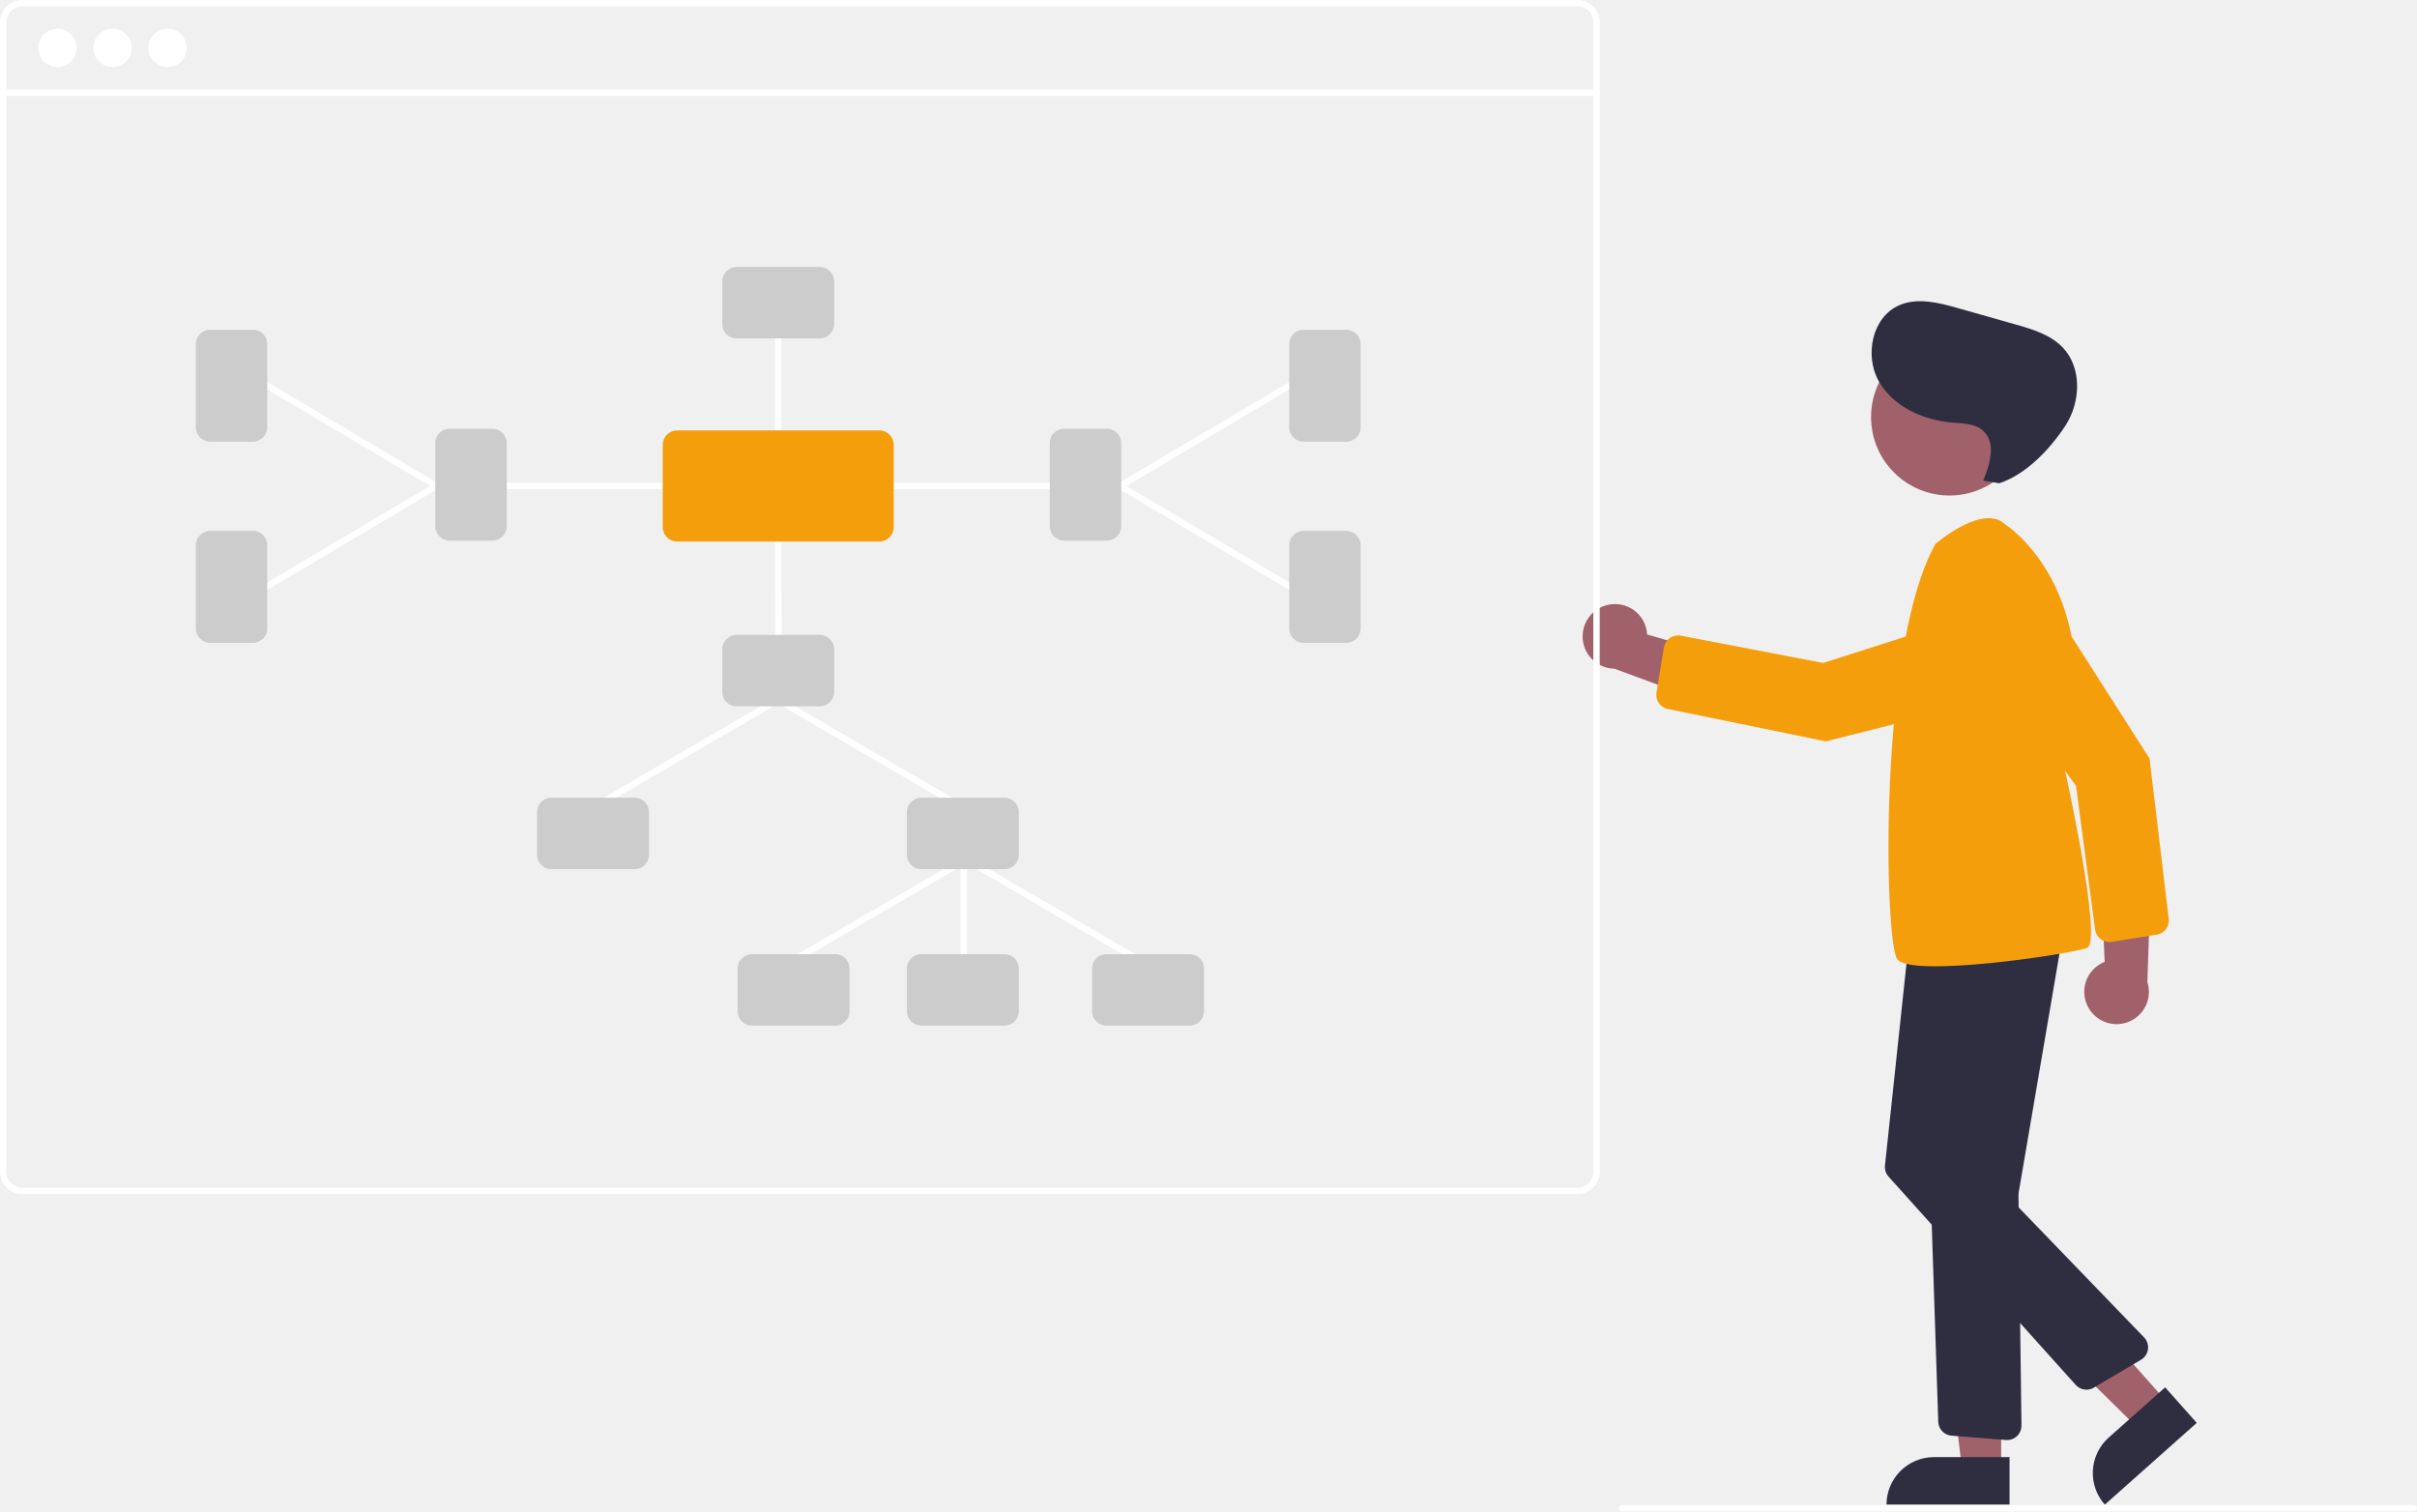
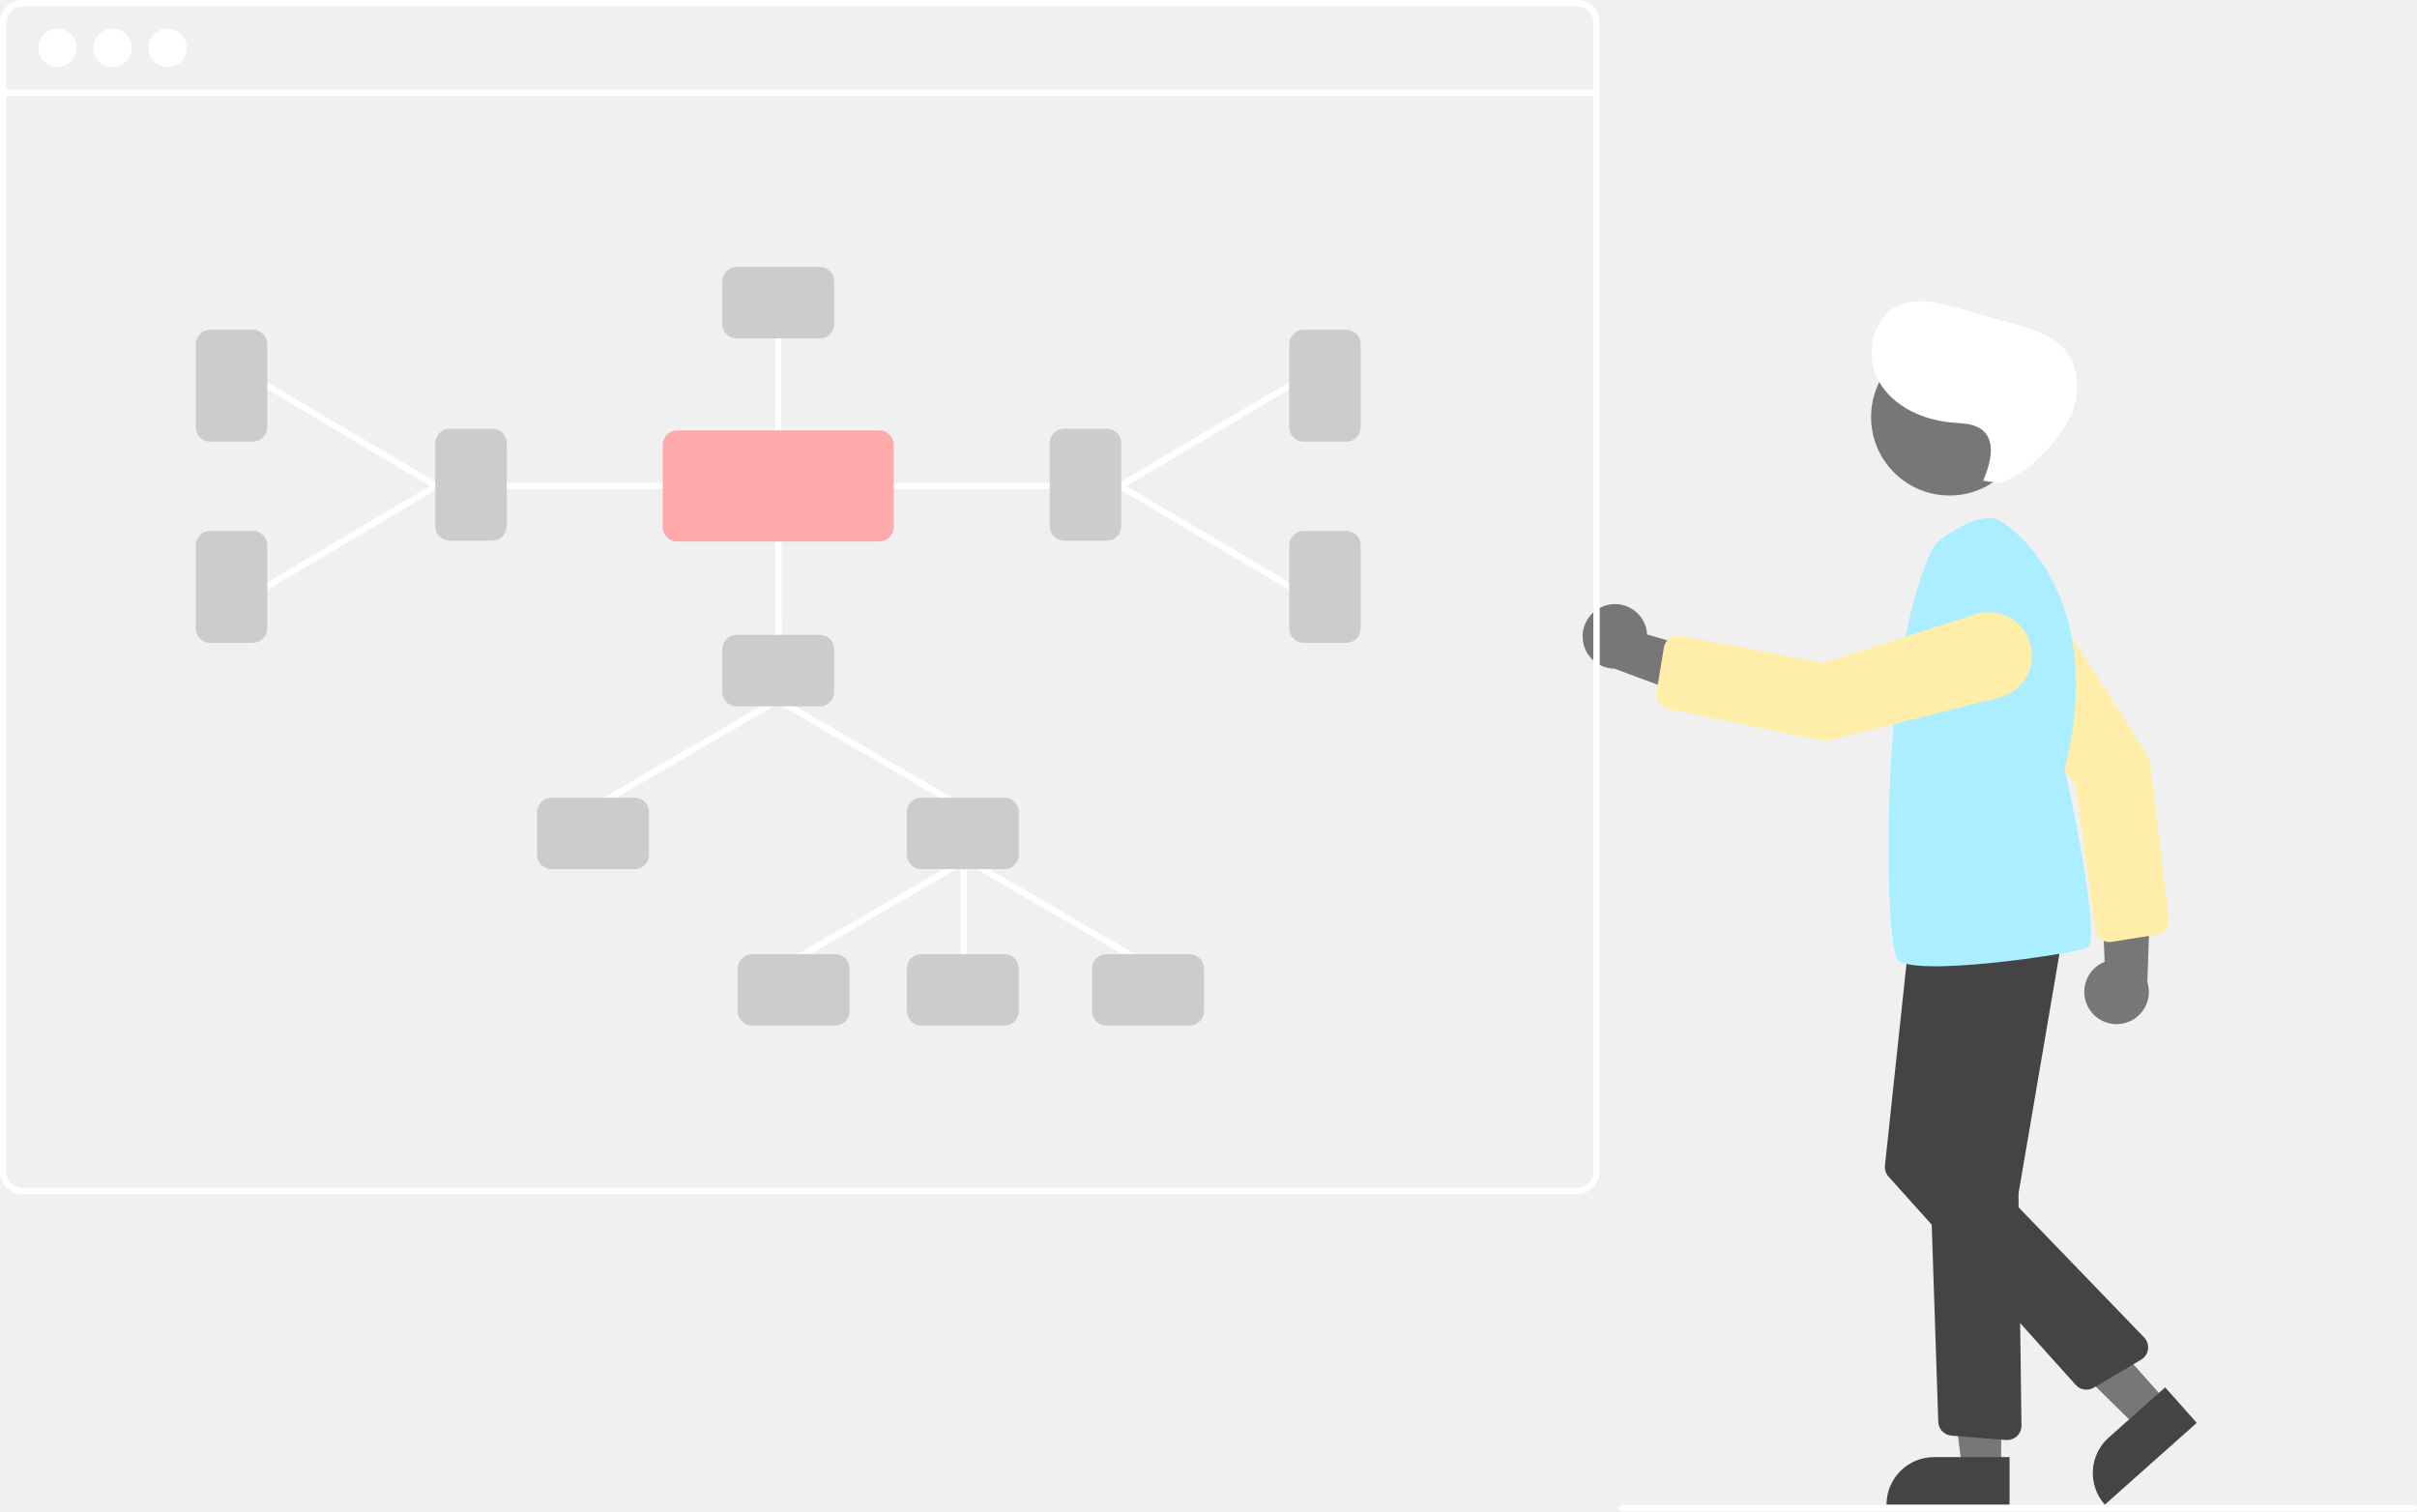
<svg xmlns="http://www.w3.org/2000/svg" data-name="Layer 1" viewBox="0 0 756.96 473.36">
-   <path d="M654.23 315.877a10.056 10.056 0 0 1 4.9-14.62l-1.422-35.707 15.897 9.598-1.088 32.436a10.11 10.11 0 0 1-18.287 8.293Z" fill="#a0616a" />
-   <path d="m675.447 292.73-14.132 2.257a4.5 4.5 0 0 1-5.17-3.85l-5.98-45.03-29.544-40.432a13.58 13.58 0 0 1 3.652-19.453 13.579 13.579 0 0 1 18.753 4.13L673.2 237.57l6.006 50.181a4.554 4.554 0 0 1 .013.965 4.486 4.486 0 0 1-3.772 4.013Z" fill="#f59e0b" />
-   <path fill="#a0616a" d="M626.725 459.863h-12.26l-5.832-47.288 18.094.001-.002 47.287z" />
-   <path d="M605.708 456.36h23.644v14.887H590.82a14.887 14.887 0 0 1 14.887-14.887Z" fill="#2f2e41" />
-   <path fill="#a0616a" d="m678.45 438.879-9.16 8.148-34.145-33.667 11.876-9.813 31.429 35.332z" />
-   <path d="m660.42 450.23 17.665-15.714 9.894 11.123-28.788 25.609a14.887 14.887 0 0 1 1.228-21.018Z" fill="#2f2e41" />
-   <path d="M503.523 189.457a10.056 10.056 0 0 1 12.324 9.267l34.328 9.93-14.129 12.05-30.432-11.277a10.11 10.11 0 0 1-2.09-19.97Z" fill="#a0616a" />
-   <circle cx="610.547" cy="130.628" r="24.561" fill="#a0616a" />
-   <path d="m628.23 451.009-17.064-1.366a4.497 4.497 0 0 1-4.139-4.337l-4.762-143.833a4.49 4.49 0 0 1 3.876-4.605l34.02-4.747a4.5 4.5 0 0 1 5.057 5.214L632.2 373.584a3.514 3.514 0 0 0-.05.634l.939 72.246a4.501 4.501 0 0 1-4.503 4.56 4.34 4.34 0 0 1-.356-.015Z" fill="#2f2e41" />
-   <path d="m650.084 433.758-58.62-65.239a4.504 4.504 0 0 1-1.127-3.484l7.404-69.405a4.493 4.493 0 0 1 4.773-4.013l35.976 2.398a4.5 4.5 0 0 1 3.964 5.931l-21.555 63.768a3.487 3.487 0 0 0 .797 3.55l49.792 51.604a4.5 4.5 0 0 1-.949 6.999l-14.819 8.757a4.51 4.51 0 0 1-5.636-.866Z" fill="#2f2e41" />
-   <path d="M606.145 170.36s15-13 22-6c0 0 32.5 20.5 18.5 76.5 0 0 12 54 7 56s-55.5 9.5-59.5 3.5-6-98 12-130Z" fill="#f59e0b" />
-   <path d="m518.783 216.9 2.322-14.122a4.5 4.5 0 0 1 5.287-3.69l44.613 8.551 47.694-15.26a13.58 13.58 0 0 1 17.303 9.61 13.579 13.579 0 0 1-9.842 16.488l-54.332 13.714-49.508-10.152a4.554 4.554 0 0 1-.92-.293 4.486 4.486 0 0 1-2.617-4.846Z" fill="#f59e0b" />
-   <path d="M621.086 150.55c2.245-5.194 4.144-12.112-.16-15.785-2.498-2.13-6.095-2.134-9.366-2.4-9.218-.746-18.706-4.987-23.211-13.063s-1.99-20.084 6.51-23.728c5.73-2.456 12.298-.783 18.295.918l18.006 5.106c5.35 1.517 10.967 3.19 14.818 7.201 6.143 6.398 5.684 17.212.805 24.618s-12.226 15.131-20.638 17.943Z" fill="#2f2e41" />
+   <path d="M654.23 315.877a10.056 10.056 0 0 1 4.9-14.62l-1.422-35.707 15.897 9.598-1.088 32.436a10.11 10.11 0 0 1-18.287 8.293Z" fill="#777777" />
+   <path d="m675.447 292.73-14.132 2.257a4.5 4.5 0 0 1-5.17-3.85l-5.98-45.03-29.544-40.432a13.58 13.58 0 0 1 3.652-19.453 13.579 13.579 0 0 1 18.753 4.13L673.2 237.57l6.006 50.181a4.554 4.554 0 0 1 .013.965 4.486 4.486 0 0 1-3.772 4.013Z" fill="#ffeeaa" />
+   <path fill="#777777" d="M626.725 459.863h-12.26l-5.832-47.288 18.094.001-.002 47.287z" />
+   <path d="M605.708 456.36h23.644v14.887H590.82a14.887 14.887 0 0 1 14.887-14.887Z" fill="#444444" />
+   <path fill="#777777" d="m678.45 438.879-9.16 8.148-34.145-33.667 11.876-9.813 31.429 35.332z" />
+   <path d="m660.42 450.23 17.665-15.714 9.894 11.123-28.788 25.609a14.887 14.887 0 0 1 1.228-21.018Z" fill="#444444" />
+   <path d="M503.523 189.457a10.056 10.056 0 0 1 12.324 9.267l34.328 9.93-14.129 12.05-30.432-11.277a10.11 10.11 0 0 1-2.09-19.97Z" fill="#777777" />
+   <circle cx="610.547" cy="130.628" r="24.561" fill="#777777" />
+   <path d="m628.23 451.009-17.064-1.366a4.497 4.497 0 0 1-4.139-4.337l-4.762-143.833a4.49 4.49 0 0 1 3.876-4.605l34.02-4.747a4.5 4.5 0 0 1 5.057 5.214L632.2 373.584a3.514 3.514 0 0 0-.05.634l.939 72.246a4.501 4.501 0 0 1-4.503 4.56 4.34 4.34 0 0 1-.356-.015Z" fill="#444444" />
+   <path d="m650.084 433.758-58.62-65.239a4.504 4.504 0 0 1-1.127-3.484l7.404-69.405a4.493 4.493 0 0 1 4.773-4.013l35.976 2.398a4.5 4.5 0 0 1 3.964 5.931l-21.555 63.768a3.487 3.487 0 0 0 .797 3.55l49.792 51.604a4.5 4.5 0 0 1-.949 6.999l-14.819 8.757a4.51 4.51 0 0 1-5.636-.866Z" fill="#444444" />
+   <path d="M606.145 170.36s15-13 22-6c0 0 32.5 20.5 18.5 76.5 0 0 12 54 7 56s-55.5 9.5-59.5 3.5-6-98 12-130Z" fill="#aaeeff" />
+   <path d="m518.783 216.9 2.322-14.122a4.5 4.5 0 0 1 5.287-3.69l44.613 8.551 47.694-15.26a13.58 13.58 0 0 1 17.303 9.61 13.579 13.579 0 0 1-9.842 16.488l-54.332 13.714-49.508-10.152a4.554 4.554 0 0 1-.92-.293 4.486 4.486 0 0 1-2.617-4.846Z" fill="#ffeeaa" />
+   <path d="M621.086 150.55c2.245-5.194 4.144-12.112-.16-15.785-2.498-2.13-6.095-2.134-9.366-2.4-9.218-.746-18.706-4.987-23.211-13.063s-1.99-20.084 6.51-23.728c5.73-2.456 12.298-.783 18.295.918l18.006 5.106c5.35 1.517 10.967 3.19 14.818 7.201 6.143 6.398 5.684 17.212.805 24.618s-12.226 15.131-20.638 17.943Z" fill="#ffffff" />
  <path d="M977.48 686.68h-248a1 1 0 0 1 0-2h248a1 1 0 0 1 0 2ZM715.52 213.32h-487a7.008 7.008 0 0 0-7 7v360a7.008 7.008 0 0 0 7 7h487a7.008 7.008 0 0 0 7-7v-360a7.008 7.008 0 0 0-7-7Zm5 367a5.002 5.002 0 0 1-5 5h-487a5.002 5.002 0 0 1-5-5v-360a5.002 5.002 0 0 1 5-5h487a5.002 5.002 0 0 1 5 5Z" transform="translate(-221.52 -213.32)" fill="#3f3d56" style="fill:#fff;fill-opacity:1" />
  <path fill="#3f3d56" style="fill:#fff;fill-opacity:1" d="M1 28.04h499v2H1z" />
  <circle cx="18" cy="15" r="6" fill="#3f3d56" style="fill:#fff;fill-opacity:1" />
  <circle cx="35.25" cy="15" r="6" fill="#3f3d56" style="fill:#fff;fill-opacity:1" />
  <circle cx="52.5" cy="15" r="6" fill="#3f3d56" style="fill:#fff;fill-opacity:1" />
  <path d="M523.343 524.625a1 1 0 0 1-1-1v-41a1 1 0 0 1 2 0v41a1 1 0 0 1-1 1ZM521.972 466.625a.995.995 0 0 1-.503-.136l-56.815-33.104a1 1 0 0 1 1.007-1.729l56.815 33.104a1 1 0 0 1-.504 1.865Z" transform="translate(-221.52 -213.32)" fill="#3f3d56" style="fill:#fff;fill-opacity:1" />
  <path d="M408.344 466.625a1 1 0 0 1-.505-1.865l56.815-33.104a1 1 0 0 1 1.007 1.729l-56.815 33.104a1 1 0 0 1-.502.136ZM580.972 516.625a.995.995 0 0 1-.503-.136l-56.815-33.104a1 1 0 0 1 1.007-1.729l56.815 33.104a1 1 0 0 1-.504 1.865Z" transform="translate(-221.52 -213.32)" fill="#3f3d56" style="fill:#fff;fill-opacity:1" />
  <path d="M467.344 516.625a1 1 0 0 1-.505-1.865l56.815-33.104a1 1 0 0 1 1.007 1.729l-56.815 33.104a1 1 0 0 1-.502.136ZM465.343 415.625a1 1 0 0 1-1-.998l-.093-36.387a1 1 0 0 1 .998-1.002h.002a1 1 0 0 1 1 .997l.093 36.387a1 1 0 0 1-.998 1.003Z" transform="translate(-221.52 -213.32)" fill="#3f3d56" style="fill:#fff;fill-opacity:1" />
  <path d="M256.756 221.22h-26.052a4.505 4.505 0 0 1-4.5-4.5v-13.38a4.505 4.505 0 0 1 4.5-4.5h26.052a4.505 4.505 0 0 1 4.5 4.5v13.38a4.505 4.505 0 0 1-4.5 4.5Z" fill="#ccc" />
  <path d="M435.158 366.52h-55.434a1 1 0 0 1 0-2h55.434a1 1 0 0 1 0 2ZM465.25 352.238a1 1 0 0 1-1-1v-34.613a1 1 0 0 1 2 0v34.613a1 1 0 0 1-1 1ZM358.157 366.52a.996.996 0 0 1-.51-.139l-53.814-31.896a1 1 0 0 1 1.02-1.72l53.815 31.895a1 1 0 0 1-.511 1.86Z" transform="translate(-221.52 -213.32)" fill="#3f3d56" style="fill:#fff;fill-opacity:1" />
  <path d="M304.344 398.417a1 1 0 0 1-.511-1.86l53.815-31.897a1 1 0 0 1 1.02 1.721l-53.815 31.896a.996.996 0 0 1-.51.14Z" transform="translate(-221.52 -213.32)" fill="#3f3d56" style="fill:#fff;fill-opacity:1" />
  <path d="M154.204 169.33h-13.381a4.505 4.505 0 0 1-4.5-4.5V138.78a4.505 4.505 0 0 1 4.5-4.5h13.381a4.505 4.505 0 0 1 4.5 4.5v26.052a4.505 4.505 0 0 1-4.5 4.5ZM256.756 105.996h-26.052a4.505 4.505 0 0 1-4.5-4.5V88.114a4.505 4.505 0 0 1 4.5-4.5h26.052a4.505 4.505 0 0 1 4.5 4.5v13.382a4.505 4.505 0 0 1-4.5 4.5ZM79.204 138.33H65.823a4.505 4.505 0 0 1-4.5-4.5V107.78a4.505 4.505 0 0 1 4.5-4.5h13.381a4.505 4.505 0 0 1 4.5 4.5v26.052a4.505 4.505 0 0 1-4.5 4.5ZM79.204 201.33H65.823a4.505 4.505 0 0 1-4.5-4.5V170.78a4.505 4.505 0 0 1 4.5-4.5h13.381a4.505 4.505 0 0 1 4.5 4.5v26.052a4.505 4.505 0 0 1-4.5 4.5Z" fill="#ccc" />
  <path d="M550.776 366.52h-55.433a1 1 0 0 1 0-2h55.433a1 1 0 0 1 0 2ZM572.344 366.52a1 1 0 0 1-.511-1.86l53.815-31.896a1 1 0 1 1 1.02 1.721l-53.816 31.896a.995.995 0 0 1-.508.14Z" transform="translate(-221.52 -213.32)" fill="#3f3d56" style="fill:#fff;fill-opacity:1" />
  <path d="M626.157 398.417a.995.995 0 0 1-.51-.14l-53.814-31.896a1 1 0 1 1 1.02-1.72l53.814 31.895a1 1 0 0 1-.51 1.86Z" transform="translate(-221.52 -213.32)" fill="#3f3d56" style="fill:#fff;fill-opacity:1" />
  <path d="M346.638 169.33h-13.382a4.505 4.505 0 0 1-4.5-4.5V138.78a4.505 4.505 0 0 1 4.5-4.5h13.382a4.505 4.505 0 0 1 4.5 4.5v26.052a4.505 4.505 0 0 1-4.5 4.5ZM421.638 138.33h-13.382a4.505 4.505 0 0 1-4.5-4.5V107.78a4.505 4.505 0 0 1 4.5-4.5h13.382a4.505 4.505 0 0 1 4.5 4.5v26.052a4.505 4.505 0 0 1-4.5 4.5ZM421.638 201.33h-13.382a4.505 4.505 0 0 1-4.5-4.5V170.78a4.505 4.505 0 0 1 4.5-4.5h13.382a4.505 4.505 0 0 1 4.5 4.5v26.052a4.505 4.505 0 0 1-4.5 4.5ZM198.756 272.22h-26.052a4.505 4.505 0 0 1-4.5-4.5v-13.38a4.505 4.505 0 0 1 4.5-4.5h26.052a4.505 4.505 0 0 1 4.5 4.5v13.38a4.505 4.505 0 0 1-4.5 4.5ZM314.571 272.22H288.52a4.505 4.505 0 0 1-4.5-4.5v-13.38a4.505 4.505 0 0 1 4.5-4.5h26.052a4.505 4.505 0 0 1 4.5 4.5v13.38a4.505 4.505 0 0 1-4.5 4.5ZM261.571 321.22H235.52a4.505 4.505 0 0 1-4.5-4.5v-13.38a4.505 4.505 0 0 1 4.5-4.5h26.052a4.505 4.505 0 0 1 4.5 4.5v13.38a4.505 4.505 0 0 1-4.5 4.5ZM372.571 321.22H346.52a4.505 4.505 0 0 1-4.5-4.5v-13.38a4.505 4.505 0 0 1 4.5-4.5h26.052a4.505 4.505 0 0 1 4.5 4.5v13.38a4.505 4.505 0 0 1-4.5 4.5ZM314.571 321.22H288.52a4.505 4.505 0 0 1-4.5-4.5v-13.38a4.505 4.505 0 0 1 4.5-4.5h26.052a4.505 4.505 0 0 1 4.5 4.5v13.38a4.505 4.505 0 0 1-4.5 4.5Z" fill="#ccc" />
-   <path d="M275.4 169.597H212.06a4.505 4.505 0 0 1-4.5-4.5v-25.792a4.505 4.505 0 0 1 4.5-4.5H275.4a4.505 4.505 0 0 1 4.5 4.5v25.792a4.505 4.505 0 0 1-4.5 4.5Z" fill="#f59e0b" />
+   <path d="M275.4 169.597H212.06a4.505 4.505 0 0 1-4.5-4.5v-25.792a4.505 4.505 0 0 1 4.5-4.5H275.4a4.505 4.505 0 0 1 4.5 4.5v25.792a4.505 4.505 0 0 1-4.5 4.5Z" fill="#ffaaaa" />
</svg>
